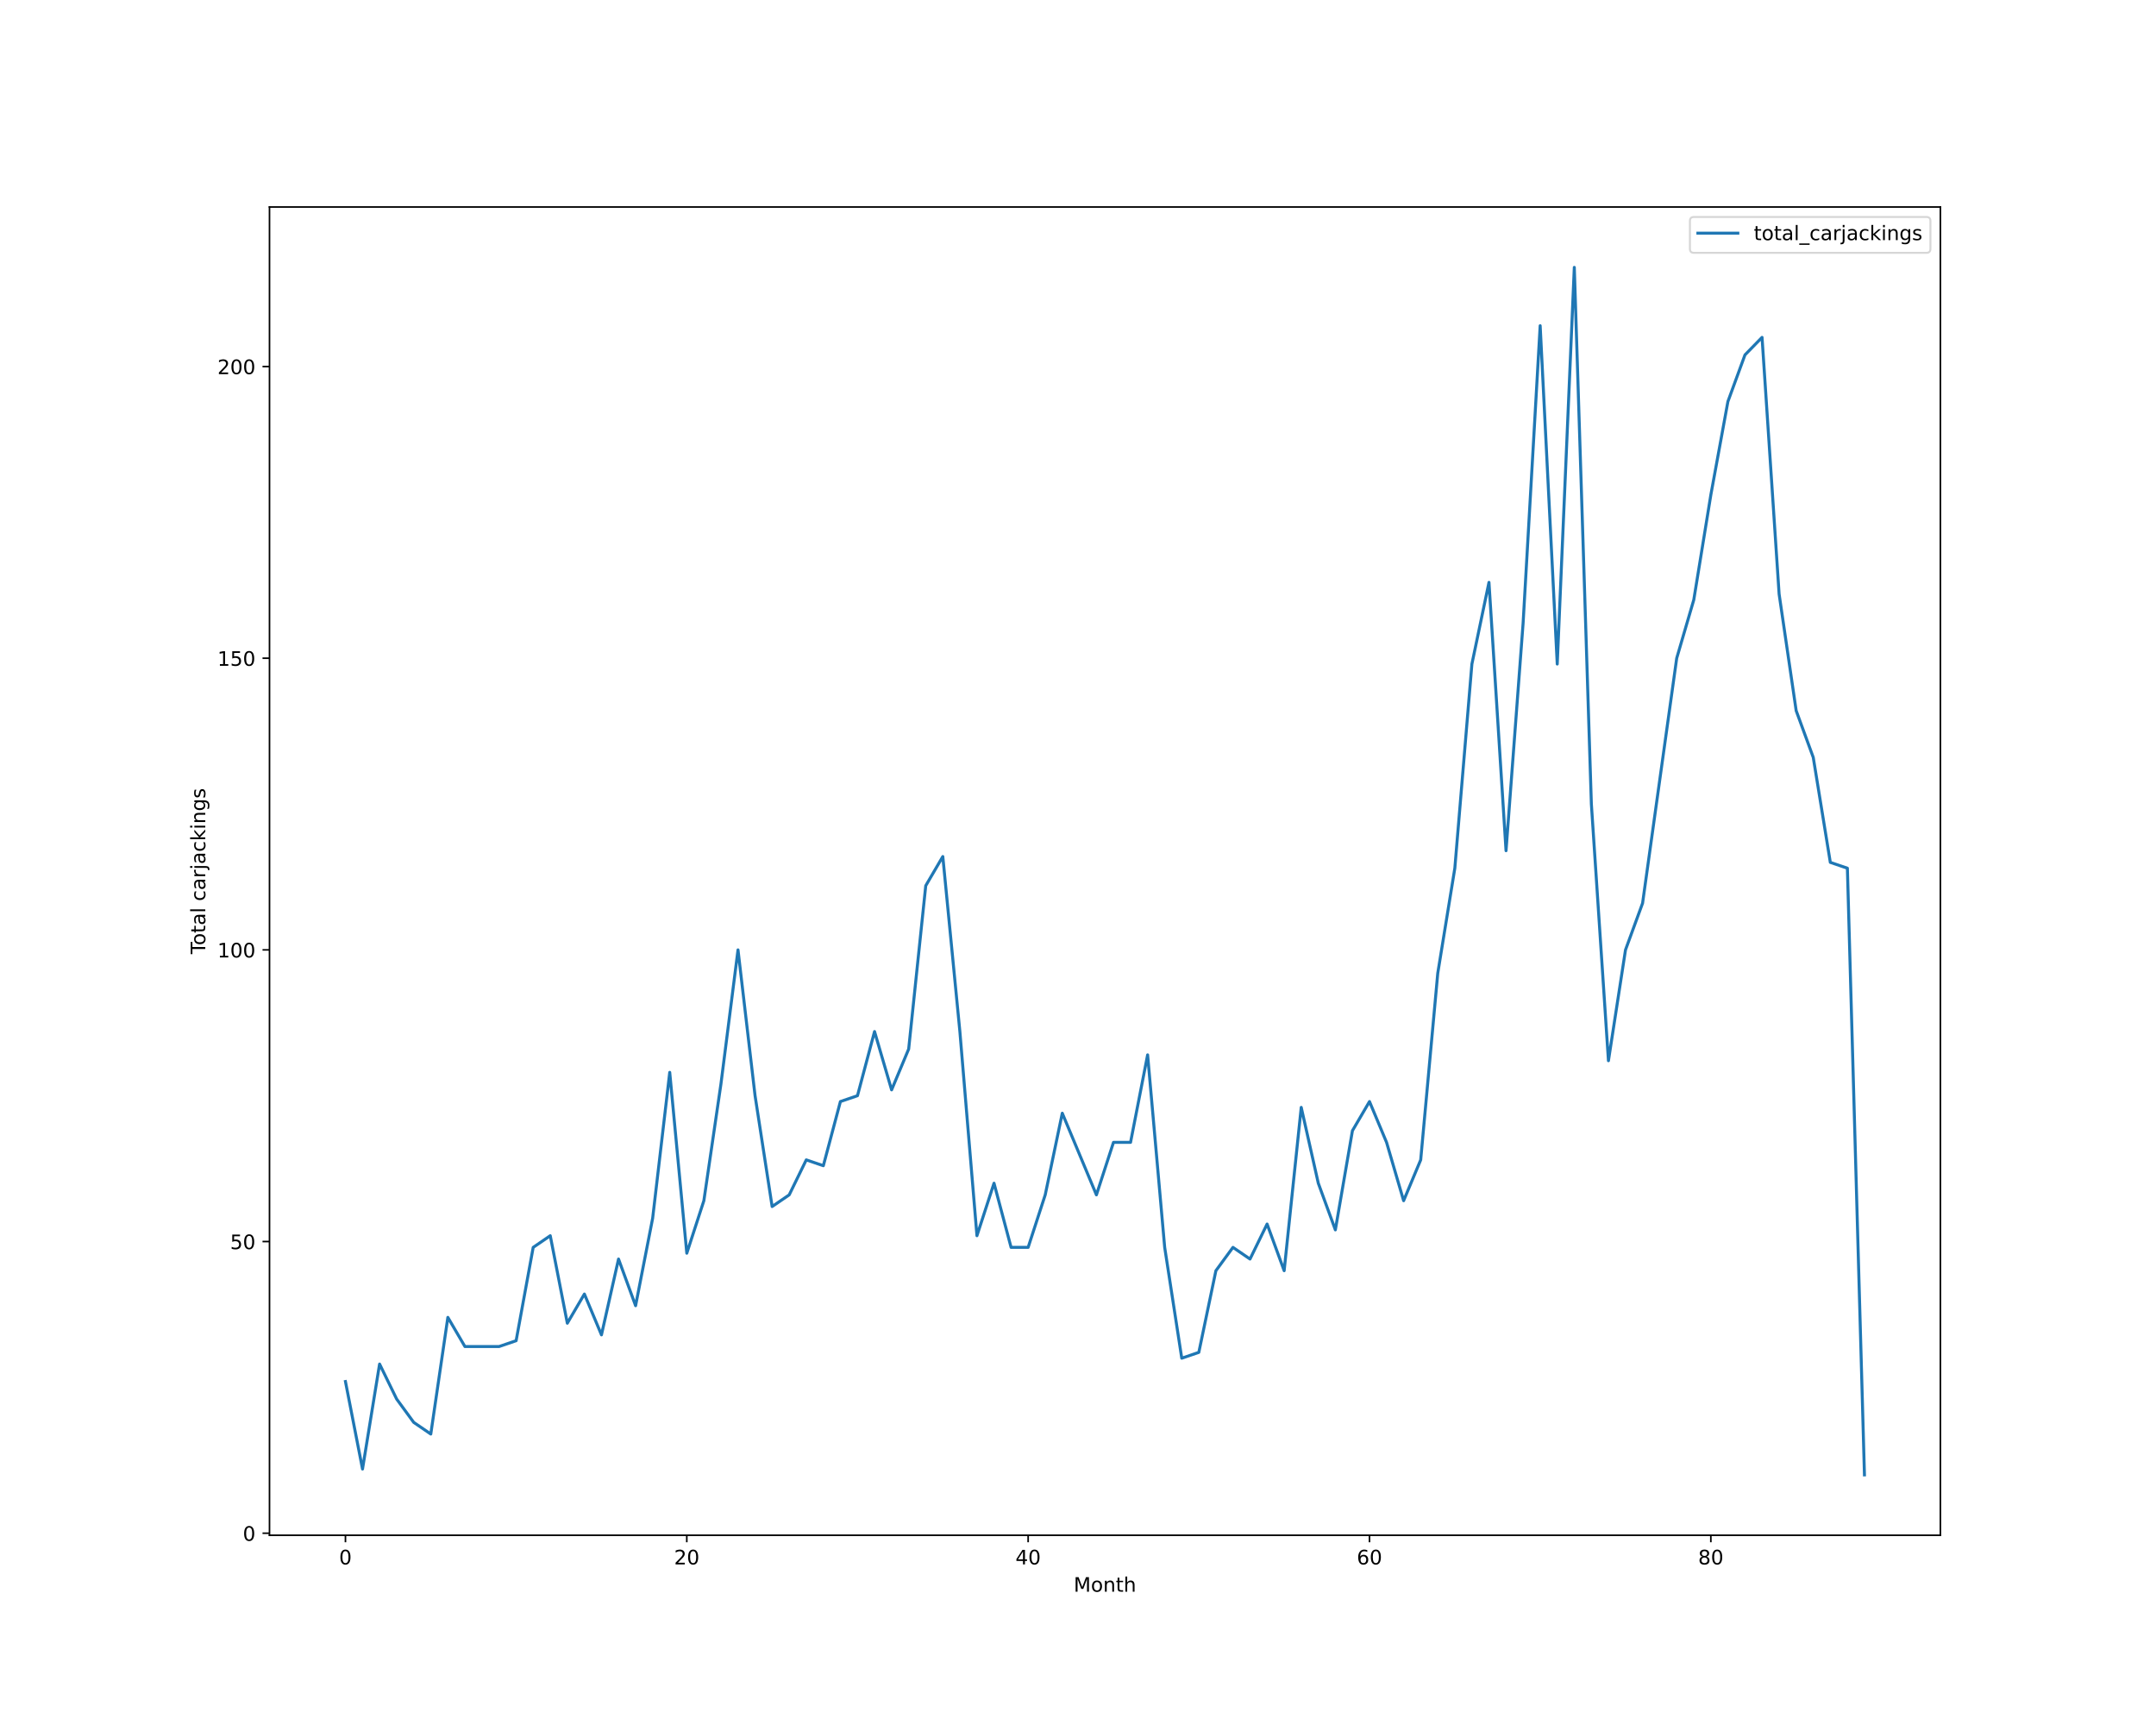
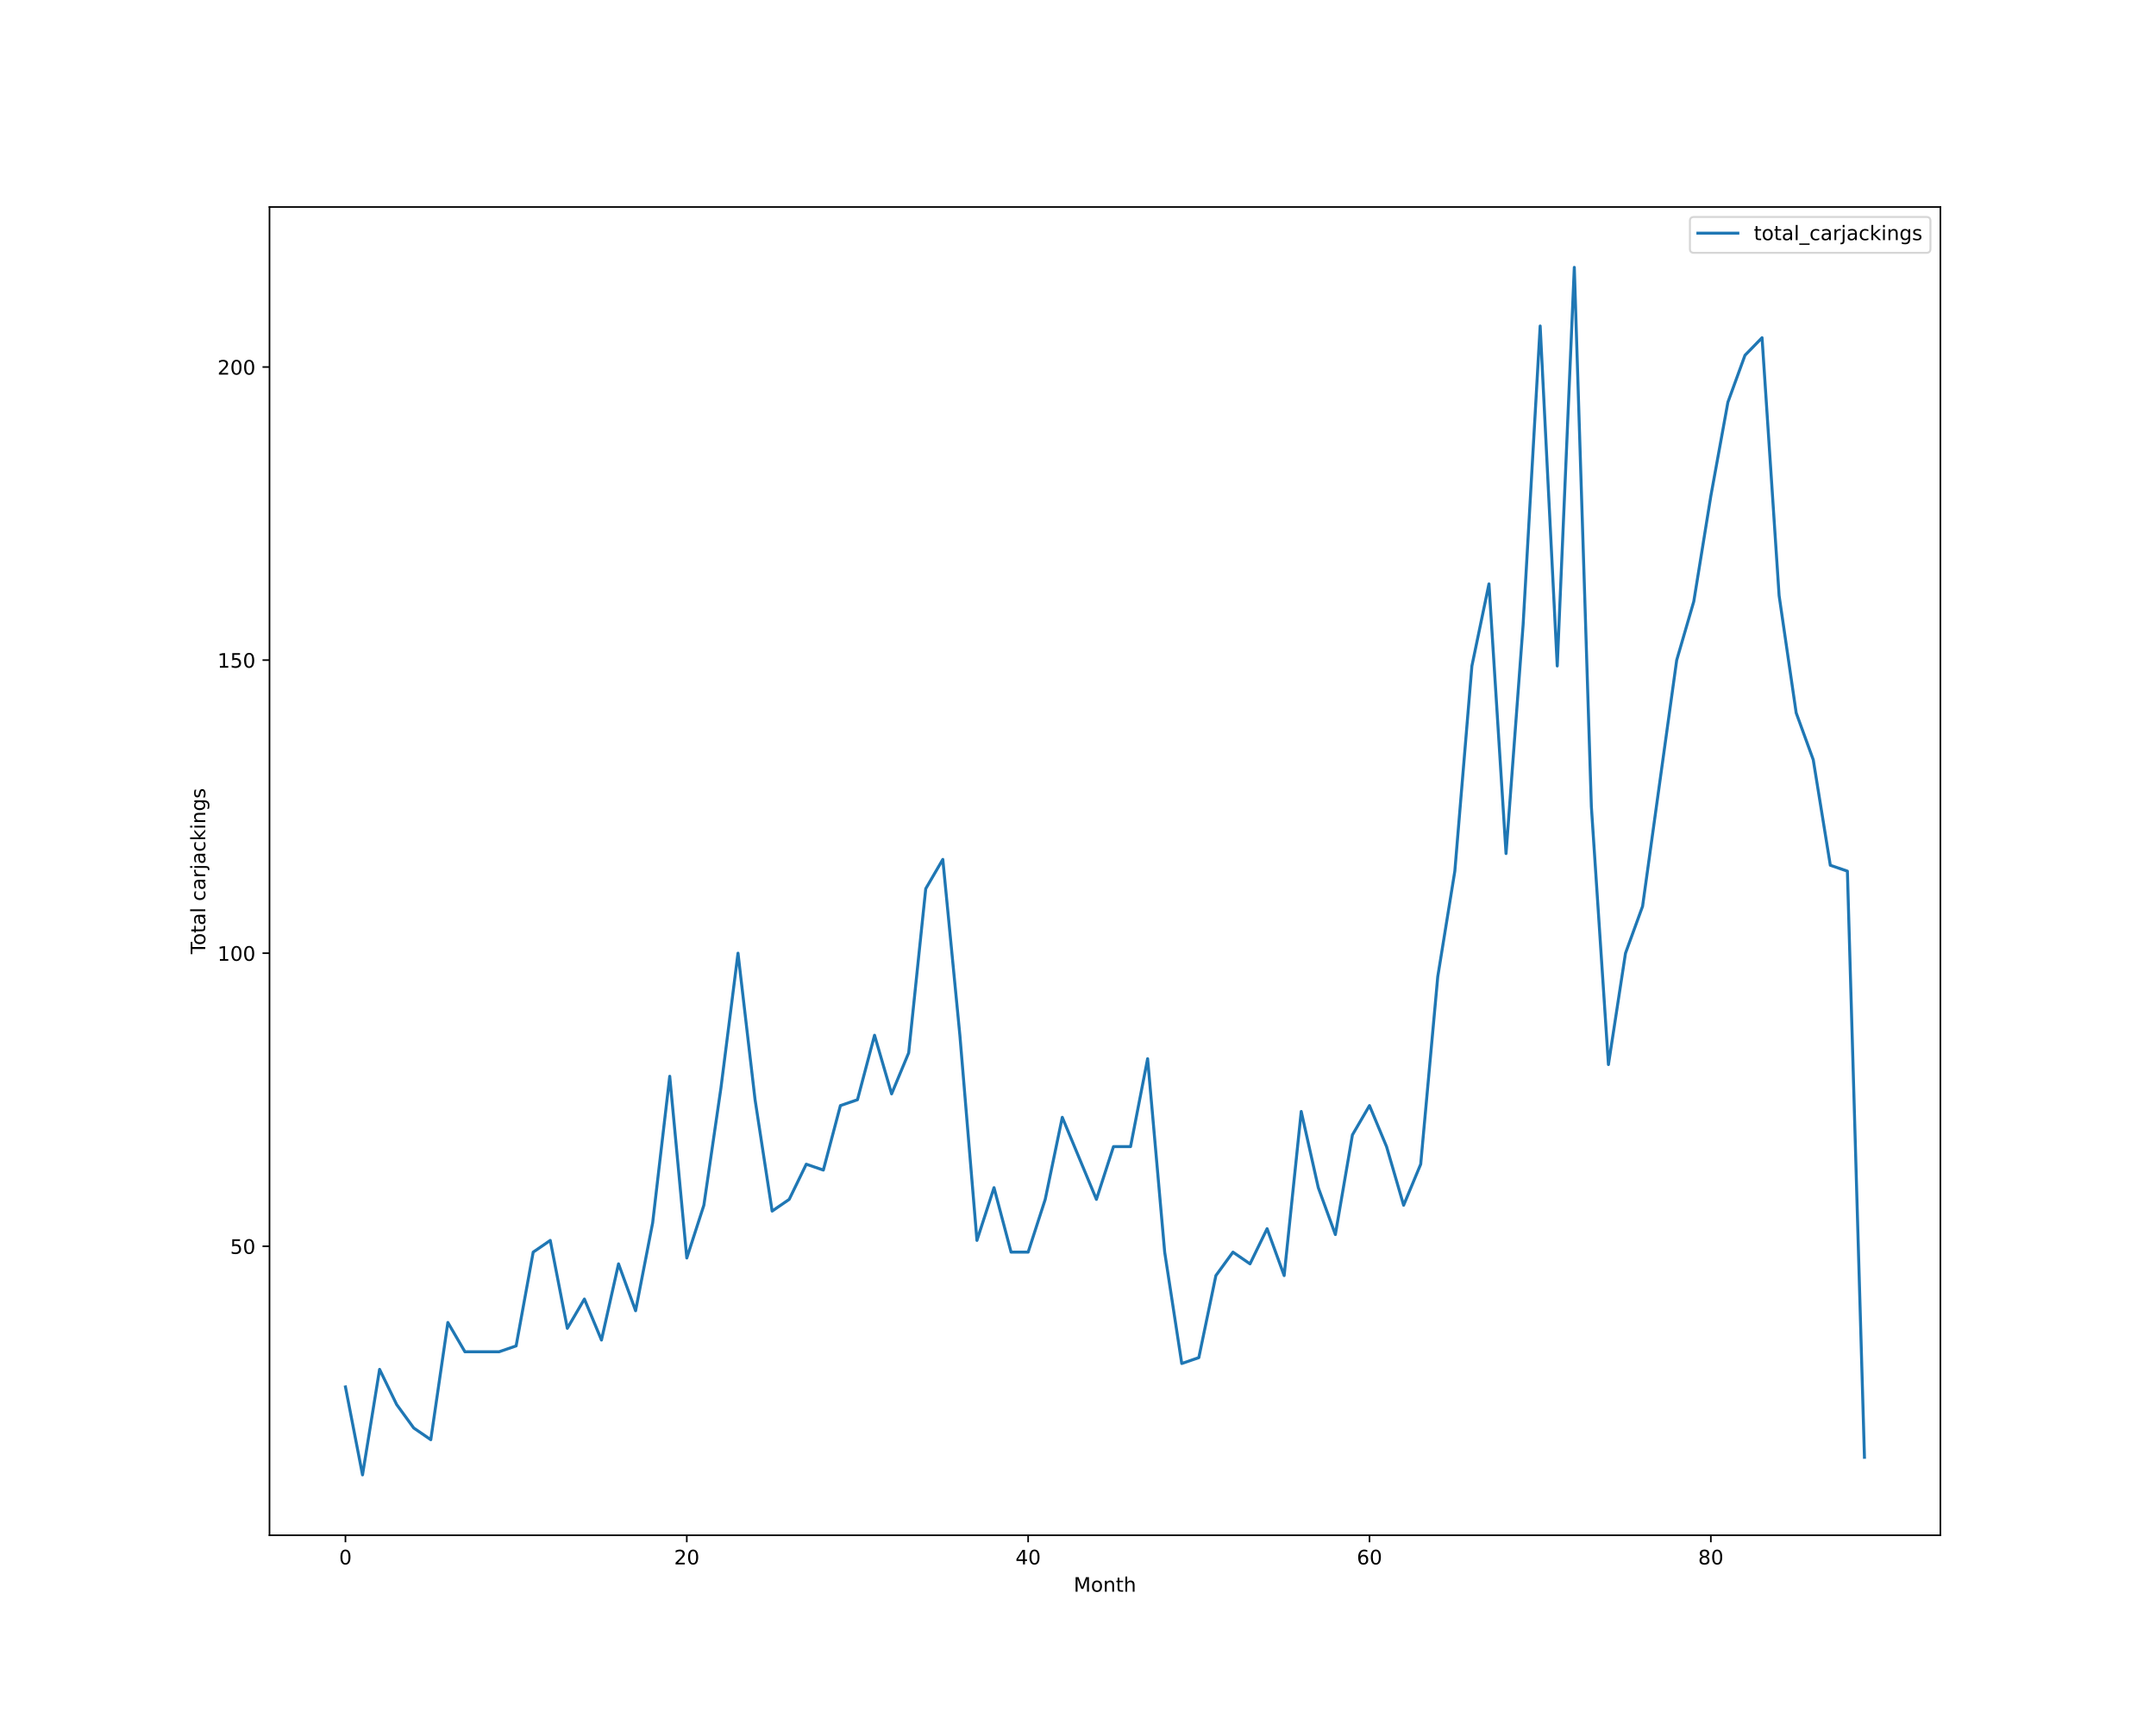
<svg xmlns="http://www.w3.org/2000/svg" xmlns:xlink="http://www.w3.org/1999/xlink" height="864pt" version="1.1" viewBox="0 0 1080 864" width="1080pt">
  <defs>
    <style type="text/css">*{stroke-linecap:butt;stroke-linejoin:round;}</style>
  </defs>
  <g id="figure_1">
    <g id="patch_1">
      <path d="M 0 864  L 1080 864  L 1080 0  L 0 0  z " style="fill:#ffffff;" />
    </g>
    <g id="axes_1">
      <g id="patch_2">
        <path d="M 135 768.96  L 972 768.96  L 972 103.68  L 135 103.68  z " style="fill:#ffffff;" />
      </g>
      <g id="matplotlib.axis_1">
        <g id="xtick_1">
          <g id="line2d_1">
            <defs>
-               <path d="M 0 0  L 0 3.5  " id="mc5e7857ab6" style="stroke:#000000;stroke-width:0.8;" />
-             </defs>
-             <g>
-               <use style="stroke:#000000;stroke-width:0.8;" x="173.045" xlink:href="#mc5e7857ab6" y="768.96" />
+               <path d="M 0 0  L 0 3.5  " id="mebe2863b75" style="stroke:#000000;stroke-width:0.8;" />
+             </defs>
+             <g>
+               <use style="stroke:#000000;stroke-width:0.8;" x="173.045" xlink:href="#mebe2863b75" y="768.96" />
            </g>
          </g>
          <g id="text_1">
            <g transform="translate(169.8642 783.5584)scale(0.1 -0.1)">
              <defs>
                <path d="M 2034 4250  Q 1547 4250 1301 3770  Q 1056 3291 1056 2328  Q 1056 1369 1301 889  Q 1547 409 2034 409  Q 2525 409 2770 889  Q 3016 1369 3016 2328  Q 3016 3291 2770 3770  Q 2525 4250 2034 4250  z M 2034 4750  Q 2819 4750 3233 4129  Q 3647 3509 3647 2328  Q 3647 1150 3233 529  Q 2819 -91 2034 -91  Q 1250 -91 836 529  Q 422 1150 422 2328  Q 422 3509 836 4129  Q 1250 4750 2034 4750  z " id="DejaVuSans-30" transform="scale(0.015625)" />
              </defs>
              <use xlink:href="#DejaVuSans-30" />
            </g>
          </g>
        </g>
        <g id="xtick_2">
          <g id="line2d_2">
            <g>
-               <use style="stroke:#000000;stroke-width:0.8;" x="344.036" xlink:href="#mc5e7857ab6" y="768.96" />
+               <use style="stroke:#000000;stroke-width:0.8;" x="344.036" xlink:href="#mebe2863b75" y="768.96" />
            </g>
          </g>
          <g id="text_2">
            <g transform="translate(337.6738 783.5584)scale(0.1 -0.1)">
              <defs>
                <path d="M 1228 531  L 3431 531  L 3431 0  L 469 0  L 469 531  Q 828 903 1448 1529  Q 2069 2156 2228 2338  Q 2531 2678 2651 2914  Q 2772 3150 2772 3378  Q 2772 3750 2511 3984  Q 2250 4219 1831 4219  Q 1534 4219 1204 4116  Q 875 4013 500 3803  L 500 4441  Q 881 4594 1212 4672  Q 1544 4750 1819 4750  Q 2544 4750 2975 4387  Q 3406 4025 3406 3419  Q 3406 3131 3298 2873  Q 3191 2616 2906 2266  Q 2828 2175 2409 1742  Q 1991 1309 1228 531  z " id="DejaVuSans-32" transform="scale(0.015625)" />
              </defs>
              <use xlink:href="#DejaVuSans-32" />
              <use x="63.623" xlink:href="#DejaVuSans-30" />
            </g>
          </g>
        </g>
        <g id="xtick_3">
          <g id="line2d_3">
            <g>
-               <use style="stroke:#000000;stroke-width:0.8;" x="515.027" xlink:href="#mc5e7857ab6" y="768.96" />
+               <use style="stroke:#000000;stroke-width:0.8;" x="515.027" xlink:href="#mebe2863b75" y="768.96" />
            </g>
          </g>
          <g id="text_3">
            <g transform="translate(508.6646 783.5584)scale(0.1 -0.1)">
              <defs>
                <path d="M 2419 4116  L 825 1625  L 2419 1625  L 2419 4116  z M 2253 4666  L 3047 4666  L 3047 1625  L 3713 1625  L 3713 1100  L 3047 1100  L 3047 0  L 2419 0  L 2419 1100  L 313 1100  L 313 1709  L 2253 4666  z " id="DejaVuSans-34" transform="scale(0.015625)" />
              </defs>
              <use xlink:href="#DejaVuSans-34" />
              <use x="63.623" xlink:href="#DejaVuSans-30" />
            </g>
          </g>
        </g>
        <g id="xtick_4">
          <g id="line2d_4">
            <g>
-               <use style="stroke:#000000;stroke-width:0.8;" x="686.018" xlink:href="#mc5e7857ab6" y="768.96" />
+               <use style="stroke:#000000;stroke-width:0.8;" x="686.018" xlink:href="#mebe2863b75" y="768.96" />
            </g>
          </g>
          <g id="text_4">
            <g transform="translate(679.6554 783.5584)scale(0.1 -0.1)">
              <defs>
                <path d="M 2113 2584  Q 1688 2584 1439 2293  Q 1191 2003 1191 1497  Q 1191 994 1439 701  Q 1688 409 2113 409  Q 2538 409 2786 701  Q 3034 994 3034 1497  Q 3034 2003 2786 2293  Q 2538 2584 2113 2584  z M 3366 4563  L 3366 3988  Q 3128 4100 2886 4159  Q 2644 4219 2406 4219  Q 1781 4219 1451 3797  Q 1122 3375 1075 2522  Q 1259 2794 1537 2939  Q 1816 3084 2150 3084  Q 2853 3084 3261 2657  Q 3669 2231 3669 1497  Q 3669 778 3244 343  Q 2819 -91 2113 -91  Q 1303 -91 875 529  Q 447 1150 447 2328  Q 447 3434 972 4092  Q 1497 4750 2381 4750  Q 2619 4750 2861 4703  Q 3103 4656 3366 4563  z " id="DejaVuSans-36" transform="scale(0.015625)" />
              </defs>
              <use xlink:href="#DejaVuSans-36" />
              <use x="63.623" xlink:href="#DejaVuSans-30" />
            </g>
          </g>
        </g>
        <g id="xtick_5">
          <g id="line2d_5">
            <g>
-               <use style="stroke:#000000;stroke-width:0.8;" x="857.009" xlink:href="#mc5e7857ab6" y="768.96" />
+               <use style="stroke:#000000;stroke-width:0.8;" x="857.009" xlink:href="#mebe2863b75" y="768.96" />
            </g>
          </g>
          <g id="text_5">
            <g transform="translate(850.6462 783.5584)scale(0.1 -0.1)">
              <defs>
                <path d="M 2034 2216  Q 1584 2216 1326 1975  Q 1069 1734 1069 1313  Q 1069 891 1326 650  Q 1584 409 2034 409  Q 2484 409 2743 651  Q 3003 894 3003 1313  Q 3003 1734 2745 1975  Q 2488 2216 2034 2216  z M 1403 2484  Q 997 2584 770 2862  Q 544 3141 544 3541  Q 544 4100 942 4425  Q 1341 4750 2034 4750  Q 2731 4750 3128 4425  Q 3525 4100 3525 3541  Q 3525 3141 3298 2862  Q 3072 2584 2669 2484  Q 3125 2378 3379 2068  Q 3634 1759 3634 1313  Q 3634 634 3220 271  Q 2806 -91 2034 -91  Q 1263 -91 848 271  Q 434 634 434 1313  Q 434 1759 690 2068  Q 947 2378 1403 2484  z M 1172 3481  Q 1172 3119 1398 2916  Q 1625 2713 2034 2713  Q 2441 2713 2670 2916  Q 2900 3119 2900 3481  Q 2900 3844 2670 4047  Q 2441 4250 2034 4250  Q 1625 4250 1398 4047  Q 1172 3844 1172 3481  z " id="DejaVuSans-38" transform="scale(0.015625)" />
              </defs>
              <use xlink:href="#DejaVuSans-38" />
              <use x="63.623" xlink:href="#DejaVuSans-30" />
            </g>
          </g>
        </g>
        <g id="text_6">
          <g transform="translate(537.8289 797.2366)scale(0.1 -0.1)">
            <defs>
              <path d="M 628 4666  L 1569 4666  L 2759 1491  L 3956 4666  L 4897 4666  L 4897 0  L 4281 0  L 4281 4097  L 3078 897  L 2444 897  L 1241 4097  L 1241 0  L 628 0  L 628 4666  z " id="DejaVuSans-4d" transform="scale(0.015625)" />
              <path d="M 1959 3097  Q 1497 3097 1228 2736  Q 959 2375 959 1747  Q 959 1119 1226 758  Q 1494 397 1959 397  Q 2419 397 2687 759  Q 2956 1122 2956 1747  Q 2956 2369 2687 2733  Q 2419 3097 1959 3097  z M 1959 3584  Q 2709 3584 3137 3096  Q 3566 2609 3566 1747  Q 3566 888 3137 398  Q 2709 -91 1959 -91  Q 1206 -91 779 398  Q 353 888 353 1747  Q 353 2609 779 3096  Q 1206 3584 1959 3584  z " id="DejaVuSans-6f" transform="scale(0.015625)" />
              <path d="M 3513 2113  L 3513 0  L 2938 0  L 2938 2094  Q 2938 2591 2744 2837  Q 2550 3084 2163 3084  Q 1697 3084 1428 2787  Q 1159 2491 1159 1978  L 1159 0  L 581 0  L 581 3500  L 1159 3500  L 1159 2956  Q 1366 3272 1645 3428  Q 1925 3584 2291 3584  Q 2894 3584 3203 3211  Q 3513 2838 3513 2113  z " id="DejaVuSans-6e" transform="scale(0.015625)" />
              <path d="M 1172 4494  L 1172 3500  L 2356 3500  L 2356 3053  L 1172 3053  L 1172 1153  Q 1172 725 1289 603  Q 1406 481 1766 481  L 2356 481  L 2356 0  L 1766 0  Q 1100 0 847 248  Q 594 497 594 1153  L 594 3053  L 172 3053  L 172 3500  L 594 3500  L 594 4494  L 1172 4494  z " id="DejaVuSans-74" transform="scale(0.015625)" />
              <path d="M 3513 2113  L 3513 0  L 2938 0  L 2938 2094  Q 2938 2591 2744 2837  Q 2550 3084 2163 3084  Q 1697 3084 1428 2787  Q 1159 2491 1159 1978  L 1159 0  L 581 0  L 581 4863  L 1159 4863  L 1159 2956  Q 1366 3272 1645 3428  Q 1925 3584 2291 3584  Q 2894 3584 3203 3211  Q 3513 2838 3513 2113  z " id="DejaVuSans-68" transform="scale(0.015625)" />
            </defs>
            <use xlink:href="#DejaVuSans-4d" />
            <use x="86.279" xlink:href="#DejaVuSans-6f" />
            <use x="147.461" xlink:href="#DejaVuSans-6e" />
            <use x="210.84" xlink:href="#DejaVuSans-74" />
            <use x="250.049" xlink:href="#DejaVuSans-68" />
          </g>
        </g>
      </g>
      <g id="matplotlib.axis_2">
        <g id="ytick_1">
          <g id="line2d_6">
            <defs>
-               <path d="M 0 0  L -3.5 0  " id="me0d9b19f33" style="stroke:#000000;stroke-width:0.8;" />
-             </defs>
-             <g>
-               <use style="stroke:#000000;stroke-width:0.8;" x="135" xlink:href="#me0d9b19f33" y="767.937" />
+               <path d="M 0 0  L -3.5 0  " id="m791dc4fc71" style="stroke:#000000;stroke-width:0.8;" />
+             </defs>
+             <g>
+               <use style="stroke:#000000;stroke-width:0.8;" x="135" xlink:href="#m791dc4fc71" y="624.219" />
            </g>
          </g>
          <g id="text_7">
-             <g transform="translate(121.6375 771.7366)scale(0.1 -0.1)">
-               <use xlink:href="#DejaVuSans-30" />
+             <g transform="translate(115.275 628.0182)scale(0.1 -0.1)">
+               <defs>
+                 <path d="M 691 4666  L 3169 4666  L 3169 4134  L 1269 4134  L 1269 2991  Q 1406 3038 1543 3061  Q 1681 3084 1819 3084  Q 2600 3084 3056 2656  Q 3513 2228 3513 1497  Q 3513 744 3044 326  Q 2575 -91 1722 -91  Q 1428 -91 1123 -41  Q 819 9 494 109  L 494 744  Q 775 591 1075 516  Q 1375 441 1709 441  Q 2250 441 2565 725  Q 2881 1009 2881 1497  Q 2881 1984 2565 2268  Q 2250 2553 1709 2553  Q 1456 2553 1204 2497  Q 953 2441 691 2322  L 691 4666  z " id="DejaVuSans-35" transform="scale(0.015625)" />
+               </defs>
+               <use xlink:href="#DejaVuSans-35" />
+               <use x="63.623" xlink:href="#DejaVuSans-30" />
            </g>
          </g>
        </g>
        <g id="ytick_2">
          <g id="line2d_7">
            <g>
-               <use style="stroke:#000000;stroke-width:0.8;" x="135" xlink:href="#me0d9b19f33" y="621.85" />
+               <use style="stroke:#000000;stroke-width:0.8;" x="135" xlink:href="#m791dc4fc71" y="477.423" />
            </g>
          </g>
          <g id="text_8">
-             <g transform="translate(115.275 625.6497)scale(0.1 -0.1)">
-               <defs>
-                 <path d="M 691 4666  L 3169 4666  L 3169 4134  L 1269 4134  L 1269 2991  Q 1406 3038 1543 3061  Q 1681 3084 1819 3084  Q 2600 3084 3056 2656  Q 3513 2228 3513 1497  Q 3513 744 3044 326  Q 2575 -91 1722 -91  Q 1428 -91 1123 -41  Q 819 9 494 109  L 494 744  Q 775 591 1075 516  Q 1375 441 1709 441  Q 2250 441 2565 725  Q 2881 1009 2881 1497  Q 2881 1984 2565 2268  Q 2250 2553 1709 2553  Q 1456 2553 1204 2497  Q 953 2441 691 2322  L 691 4666  z " id="DejaVuSans-35" transform="scale(0.015625)" />
-               </defs>
-               <use xlink:href="#DejaVuSans-35" />
-               <use x="63.623" xlink:href="#DejaVuSans-30" />
+             <g transform="translate(108.9125 481.2221)scale(0.1 -0.1)">
+               <defs>
+                 <path d="M 794 531  L 1825 531  L 1825 4091  L 703 3866  L 703 4441  L 1819 4666  L 2450 4666  L 2450 531  L 3481 531  L 3481 0  L 794 0  L 794 531  z " id="DejaVuSans-31" transform="scale(0.015625)" />
+               </defs>
+               <use xlink:href="#DejaVuSans-31" />
+               <use x="63.623" xlink:href="#DejaVuSans-30" />
+               <use x="127.246" xlink:href="#DejaVuSans-30" />
            </g>
          </g>
        </g>
        <g id="ytick_3">
          <g id="line2d_8">
            <g>
-               <use style="stroke:#000000;stroke-width:0.8;" x="135" xlink:href="#me0d9b19f33" y="475.763" />
+               <use style="stroke:#000000;stroke-width:0.8;" x="135" xlink:href="#m791dc4fc71" y="330.627" />
            </g>
          </g>
          <g id="text_9">
-             <g transform="translate(108.9125 479.5627)scale(0.1 -0.1)">
-               <defs>
-                 <path d="M 794 531  L 1825 531  L 1825 4091  L 703 3866  L 703 4441  L 1819 4666  L 2450 4666  L 2450 531  L 3481 531  L 3481 0  L 794 0  L 794 531  z " id="DejaVuSans-31" transform="scale(0.015625)" />
-               </defs>
-               <use xlink:href="#DejaVuSans-31" />
-               <use x="63.623" xlink:href="#DejaVuSans-30" />
-               <use x="127.246" xlink:href="#DejaVuSans-30" />
-             </g>
-           </g>
-         </g>
-         <g id="ytick_4">
-           <g id="line2d_9">
-             <g>
-               <use style="stroke:#000000;stroke-width:0.8;" x="135" xlink:href="#me0d9b19f33" y="329.677" />
-             </g>
-           </g>
-           <g id="text_10">
-             <g transform="translate(108.9125 333.4757)scale(0.1 -0.1)">
+             <g transform="translate(108.9125 334.426)scale(0.1 -0.1)">
              <use xlink:href="#DejaVuSans-31" />
              <use x="63.623" xlink:href="#DejaVuSans-35" />
              <use x="127.246" xlink:href="#DejaVuSans-30" />
            </g>
          </g>
        </g>
-         <g id="ytick_5">
-           <g id="line2d_10">
-             <g>
-               <use style="stroke:#000000;stroke-width:0.8;" x="135" xlink:href="#me0d9b19f33" y="183.59" />
-             </g>
-           </g>
-           <g id="text_11">
-             <g transform="translate(108.9125 187.3888)scale(0.1 -0.1)">
+         <g id="ytick_4">
+           <g id="line2d_9">
+             <g>
+               <use style="stroke:#000000;stroke-width:0.8;" x="135" xlink:href="#m791dc4fc71" y="183.831" />
+             </g>
+           </g>
+           <g id="text_10">
+             <g transform="translate(108.9125 187.6299)scale(0.1 -0.1)">
              <use xlink:href="#DejaVuSans-32" />
              <use x="63.623" xlink:href="#DejaVuSans-30" />
              <use x="127.246" xlink:href="#DejaVuSans-30" />
            </g>
          </g>
        </g>
-         <g id="text_12">
+         <g id="text_11">
          <g transform="translate(102.8328 477.8888)rotate(-90)scale(0.1 -0.1)">
            <defs>
              <path d="M -19 4666  L 3928 4666  L 3928 4134  L 2272 4134  L 2272 0  L 1638 0  L 1638 4134  L -19 4134  L -19 4666  z " id="DejaVuSans-54" transform="scale(0.015625)" />
              <path d="M 2194 1759  Q 1497 1759 1228 1600  Q 959 1441 959 1056  Q 959 750 1161 570  Q 1363 391 1709 391  Q 2188 391 2477 730  Q 2766 1069 2766 1631  L 2766 1759  L 2194 1759  z M 3341 1997  L 3341 0  L 2766 0  L 2766 531  Q 2569 213 2275 61  Q 1981 -91 1556 -91  Q 1019 -91 701 211  Q 384 513 384 1019  Q 384 1609 779 1909  Q 1175 2209 1959 2209  L 2766 2209  L 2766 2266  Q 2766 2663 2505 2880  Q 2244 3097 1772 3097  Q 1472 3097 1187 3025  Q 903 2953 641 2809  L 641 3341  Q 956 3463 1253 3523  Q 1550 3584 1831 3584  Q 2591 3584 2966 3190  Q 3341 2797 3341 1997  z " id="DejaVuSans-61" transform="scale(0.015625)" />
              <path d="M 603 4863  L 1178 4863  L 1178 0  L 603 0  L 603 4863  z " id="DejaVuSans-6c" transform="scale(0.015625)" />
              <path id="DejaVuSans-20" transform="scale(0.015625)" />
              <path d="M 3122 3366  L 3122 2828  Q 2878 2963 2633 3030  Q 2388 3097 2138 3097  Q 1578 3097 1268 2742  Q 959 2388 959 1747  Q 959 1106 1268 751  Q 1578 397 2138 397  Q 2388 397 2633 464  Q 2878 531 3122 666  L 3122 134  Q 2881 22 2623 -34  Q 2366 -91 2075 -91  Q 1284 -91 818 406  Q 353 903 353 1747  Q 353 2603 823 3093  Q 1294 3584 2113 3584  Q 2378 3584 2631 3529  Q 2884 3475 3122 3366  z " id="DejaVuSans-63" transform="scale(0.015625)" />
              <path d="M 2631 2963  Q 2534 3019 2420 3045  Q 2306 3072 2169 3072  Q 1681 3072 1420 2755  Q 1159 2438 1159 1844  L 1159 0  L 581 0  L 581 3500  L 1159 3500  L 1159 2956  Q 1341 3275 1631 3429  Q 1922 3584 2338 3584  Q 2397 3584 2469 3576  Q 2541 3569 2628 3553  L 2631 2963  z " id="DejaVuSans-72" transform="scale(0.015625)" />
              <path d="M 603 3500  L 1178 3500  L 1178 -63  Q 1178 -731 923 -1031  Q 669 -1331 103 -1331  L -116 -1331  L -116 -844  L 38 -844  Q 366 -844 484 -692  Q 603 -541 603 -63  L 603 3500  z M 603 4863  L 1178 4863  L 1178 4134  L 603 4134  L 603 4863  z " id="DejaVuSans-6a" transform="scale(0.015625)" />
              <path d="M 581 4863  L 1159 4863  L 1159 1991  L 2875 3500  L 3609 3500  L 1753 1863  L 3688 0  L 2938 0  L 1159 1709  L 1159 0  L 581 0  L 581 4863  z " id="DejaVuSans-6b" transform="scale(0.015625)" />
              <path d="M 603 3500  L 1178 3500  L 1178 0  L 603 0  L 603 3500  z M 603 4863  L 1178 4863  L 1178 4134  L 603 4134  L 603 4863  z " id="DejaVuSans-69" transform="scale(0.015625)" />
              <path d="M 2906 1791  Q 2906 2416 2648 2759  Q 2391 3103 1925 3103  Q 1463 3103 1205 2759  Q 947 2416 947 1791  Q 947 1169 1205 825  Q 1463 481 1925 481  Q 2391 481 2648 825  Q 2906 1169 2906 1791  z M 3481 434  Q 3481 -459 3084 -895  Q 2688 -1331 1869 -1331  Q 1566 -1331 1297 -1286  Q 1028 -1241 775 -1147  L 775 -588  Q 1028 -725 1275 -790  Q 1522 -856 1778 -856  Q 2344 -856 2625 -561  Q 2906 -266 2906 331  L 2906 616  Q 2728 306 2450 153  Q 2172 0 1784 0  Q 1141 0 747 490  Q 353 981 353 1791  Q 353 2603 747 3093  Q 1141 3584 1784 3584  Q 2172 3584 2450 3431  Q 2728 3278 2906 2969  L 2906 3500  L 3481 3500  L 3481 434  z " id="DejaVuSans-67" transform="scale(0.015625)" />
              <path d="M 2834 3397  L 2834 2853  Q 2591 2978 2328 3040  Q 2066 3103 1784 3103  Q 1356 3103 1142 2972  Q 928 2841 928 2578  Q 928 2378 1081 2264  Q 1234 2150 1697 2047  L 1894 2003  Q 2506 1872 2764 1633  Q 3022 1394 3022 966  Q 3022 478 2636 193  Q 2250 -91 1575 -91  Q 1294 -91 989 -36  Q 684 19 347 128  L 347 722  Q 666 556 975 473  Q 1284 391 1588 391  Q 1994 391 2212 530  Q 2431 669 2431 922  Q 2431 1156 2273 1281  Q 2116 1406 1581 1522  L 1381 1569  Q 847 1681 609 1914  Q 372 2147 372 2553  Q 372 3047 722 3315  Q 1072 3584 1716 3584  Q 2034 3584 2315 3537  Q 2597 3491 2834 3397  z " id="DejaVuSans-73" transform="scale(0.015625)" />
            </defs>
            <use xlink:href="#DejaVuSans-54" />
            <use x="44.084" xlink:href="#DejaVuSans-6f" />
            <use x="105.266" xlink:href="#DejaVuSans-74" />
            <use x="144.475" xlink:href="#DejaVuSans-61" />
            <use x="205.754" xlink:href="#DejaVuSans-6c" />
            <use x="233.537" xlink:href="#DejaVuSans-20" />
            <use x="265.324" xlink:href="#DejaVuSans-63" />
            <use x="320.305" xlink:href="#DejaVuSans-61" />
            <use x="381.584" xlink:href="#DejaVuSans-72" />
            <use x="422.697" xlink:href="#DejaVuSans-6a" />
            <use x="450.48" xlink:href="#DejaVuSans-61" />
            <use x="511.76" xlink:href="#DejaVuSans-63" />
            <use x="566.74" xlink:href="#DejaVuSans-6b" />
            <use x="624.65" xlink:href="#DejaVuSans-69" />
            <use x="652.434" xlink:href="#DejaVuSans-6e" />
            <use x="715.812" xlink:href="#DejaVuSans-67" />
            <use x="779.289" xlink:href="#DejaVuSans-73" />
          </g>
        </g>
      </g>
-       <g id="line2d_11">
-         <path clip-path="url(#p1009b1fad0)" d="M 173.045 691.972  L 181.595 735.798  L 190.145 683.207  L 198.694 700.737  L 207.244 712.424  L 215.793 718.268  L 224.343 659.833  L 232.892 674.442  L 241.442 674.442  L 249.991 674.442  L 258.541 671.52  L 267.09 624.772  L 275.64 618.929  L 284.189 662.755  L 292.739 648.146  L 301.289 668.598  L 309.838 630.616  L 318.388 653.99  L 326.937 610.163  L 335.487 537.12  L 344.036 627.694  L 352.586 601.398  L 361.135 542.963  L 369.685 475.763  L 378.234 548.807  L 386.784 604.32  L 395.334 598.477  L 403.883 580.946  L 412.433 583.868  L 420.982 551.729  L 429.532 548.807  L 438.081 516.668  L 446.631 545.885  L 455.18 525.433  L 463.73 443.624  L 472.279 429.016  L 480.829 516.668  L 489.378 618.929  L 497.928 592.633  L 506.478 624.772  L 515.027 624.772  L 523.577 598.477  L 532.126 557.572  L 540.676 578.024  L 549.225 598.477  L 557.775 572.181  L 566.324 572.181  L 574.874 528.355  L 583.423 624.772  L 591.973 680.285  L 600.522 677.363  L 609.072 636.459  L 617.622 624.772  L 626.171 630.616  L 634.721 613.085  L 643.27 636.459  L 651.82 554.65  L 660.369 592.633  L 668.919 616.007  L 677.468 566.337  L 686.018 551.729  L 694.567 572.181  L 703.117 601.398  L 711.666 580.946  L 720.216 487.45  L 728.766 434.859  L 737.315 332.598  L 745.865 291.694  L 754.414 426.094  L 762.964 312.146  L 771.513 163.137  L 780.063 332.598  L 788.612 133.92  L 797.162 402.72  L 805.711 531.277  L 814.261 475.763  L 822.811 452.39  L 831.36 391.033  L 839.91 329.677  L 848.459 300.459  L 857.009 247.868  L 865.558 201.12  L 874.108 177.746  L 882.657 168.981  L 891.207 297.537  L 899.756 355.972  L 908.306 379.346  L 916.855 431.937  L 925.405 434.859  L 933.955 738.72  " style="fill:none;stroke:#1f77b4;stroke-linecap:square;stroke-width:1.5;" />
+       <g id="line2d_10">
+         <path clip-path="url(#p9e7d6fb0aa)" d="M 173.045 694.681  L 181.595 738.72  L 190.145 685.873  L 198.694 703.489  L 207.244 715.233  L 215.793 721.104  L 224.343 662.386  L 232.892 677.066  L 241.442 677.066  L 249.991 677.066  L 258.541 674.13  L 267.09 627.155  L 275.64 621.283  L 284.189 665.322  L 292.739 650.642  L 301.289 671.194  L 309.838 633.027  L 318.388 656.514  L 326.937 612.475  L 335.487 539.077  L 344.036 630.091  L 352.586 603.668  L 361.135 544.949  L 369.685 477.423  L 378.234 550.821  L 386.784 606.603  L 395.334 600.732  L 403.883 583.116  L 412.433 586.052  L 420.982 553.757  L 429.532 550.821  L 438.081 518.526  L 446.631 547.885  L 455.18 527.334  L 463.73 445.128  L 472.279 430.448  L 480.829 518.526  L 489.378 621.283  L 497.928 594.86  L 506.478 627.155  L 515.027 627.155  L 523.577 600.732  L 532.126 559.629  L 540.676 580.18  L 549.225 600.732  L 557.775 574.308  L 566.324 574.308  L 574.874 530.27  L 583.423 627.155  L 591.973 682.937  L 600.522 680.002  L 609.072 638.899  L 617.622 627.155  L 626.171 633.027  L 634.721 615.411  L 643.27 638.899  L 651.82 556.693  L 660.369 594.86  L 668.919 618.347  L 677.468 568.437  L 686.018 553.757  L 694.567 574.308  L 703.117 603.668  L 711.666 583.116  L 720.216 489.167  L 728.766 436.32  L 737.315 333.563  L 745.865 292.46  L 754.414 427.512  L 762.964 313.011  L 771.513 163.279  L 780.063 333.563  L 788.612 133.92  L 797.162 404.025  L 805.711 533.205  L 814.261 477.423  L 822.811 453.936  L 831.36 392.281  L 839.91 330.627  L 848.459 301.268  L 857.009 248.421  L 865.558 201.446  L 874.108 177.959  L 882.657 169.151  L 891.207 298.332  L 899.756 357.05  L 908.306 380.537  L 916.855 433.384  L 925.405 436.32  L 933.955 729.912  " style="fill:none;stroke:#1f77b4;stroke-linecap:square;stroke-width:1.5;" />
      </g>
      <g id="patch_3">
        <path d="M 135 768.96  L 135 103.68  " style="fill:none;stroke:#000000;stroke-linecap:square;stroke-linejoin:miter;stroke-width:0.8;" />
      </g>
      <g id="patch_4">
        <path d="M 972 768.96  L 972 103.68  " style="fill:none;stroke:#000000;stroke-linecap:square;stroke-linejoin:miter;stroke-width:0.8;" />
      </g>
      <g id="patch_5">
        <path d="M 135 768.96  L 972 768.96  " style="fill:none;stroke:#000000;stroke-linecap:square;stroke-linejoin:miter;stroke-width:0.8;" />
      </g>
      <g id="patch_6">
        <path d="M 135 103.68  L 972 103.68  " style="fill:none;stroke:#000000;stroke-linecap:square;stroke-linejoin:miter;stroke-width:0.8;" />
      </g>
      <g id="legend_1">
        <g id="patch_7">
          <path d="M 848.528 126.636  L 965 126.636  Q 967 126.636 967 124.636  L 967 110.68  Q 967 108.68 965 108.68  L 848.528 108.68  Q 846.528 108.68 846.528 110.68  L 846.528 124.636  Q 846.528 126.636 848.528 126.636  z " style="fill:#ffffff;opacity:0.8;stroke:#cccccc;stroke-linejoin:miter;" />
        </g>
-         <g id="line2d_12">
+         <g id="line2d_11">
          <path d="M 850.528 116.778  L 870.528 116.778  " style="fill:none;stroke:#1f77b4;stroke-linecap:square;stroke-width:1.5;" />
        </g>
-         <g id="line2d_13" />
-         <g id="text_13">
+         <g id="line2d_12" />
+         <g id="text_12">
          <g transform="translate(878.5281 120.2784)scale(0.1 -0.1)">
            <defs>
              <path d="M 3263 -1063  L 3263 -1509  L -63 -1509  L -63 -1063  L 3263 -1063  z " id="DejaVuSans-5f" transform="scale(0.015625)" />
            </defs>
            <use xlink:href="#DejaVuSans-74" />
            <use x="39.209" xlink:href="#DejaVuSans-6f" />
            <use x="100.391" xlink:href="#DejaVuSans-74" />
            <use x="139.6" xlink:href="#DejaVuSans-61" />
            <use x="200.879" xlink:href="#DejaVuSans-6c" />
            <use x="228.662" xlink:href="#DejaVuSans-5f" />
            <use x="278.662" xlink:href="#DejaVuSans-63" />
            <use x="333.643" xlink:href="#DejaVuSans-61" />
            <use x="394.922" xlink:href="#DejaVuSans-72" />
            <use x="436.035" xlink:href="#DejaVuSans-6a" />
            <use x="463.818" xlink:href="#DejaVuSans-61" />
            <use x="525.098" xlink:href="#DejaVuSans-63" />
            <use x="580.078" xlink:href="#DejaVuSans-6b" />
            <use x="637.988" xlink:href="#DejaVuSans-69" />
            <use x="665.771" xlink:href="#DejaVuSans-6e" />
            <use x="729.15" xlink:href="#DejaVuSans-67" />
            <use x="792.627" xlink:href="#DejaVuSans-73" />
          </g>
        </g>
      </g>
    </g>
  </g>
  <defs>
-     <clipPath id="p1009b1fad0">
+     <clipPath id="p9e7d6fb0aa">
      <rect height="665.28" width="837" x="135" y="103.68" />
    </clipPath>
  </defs>
</svg>
